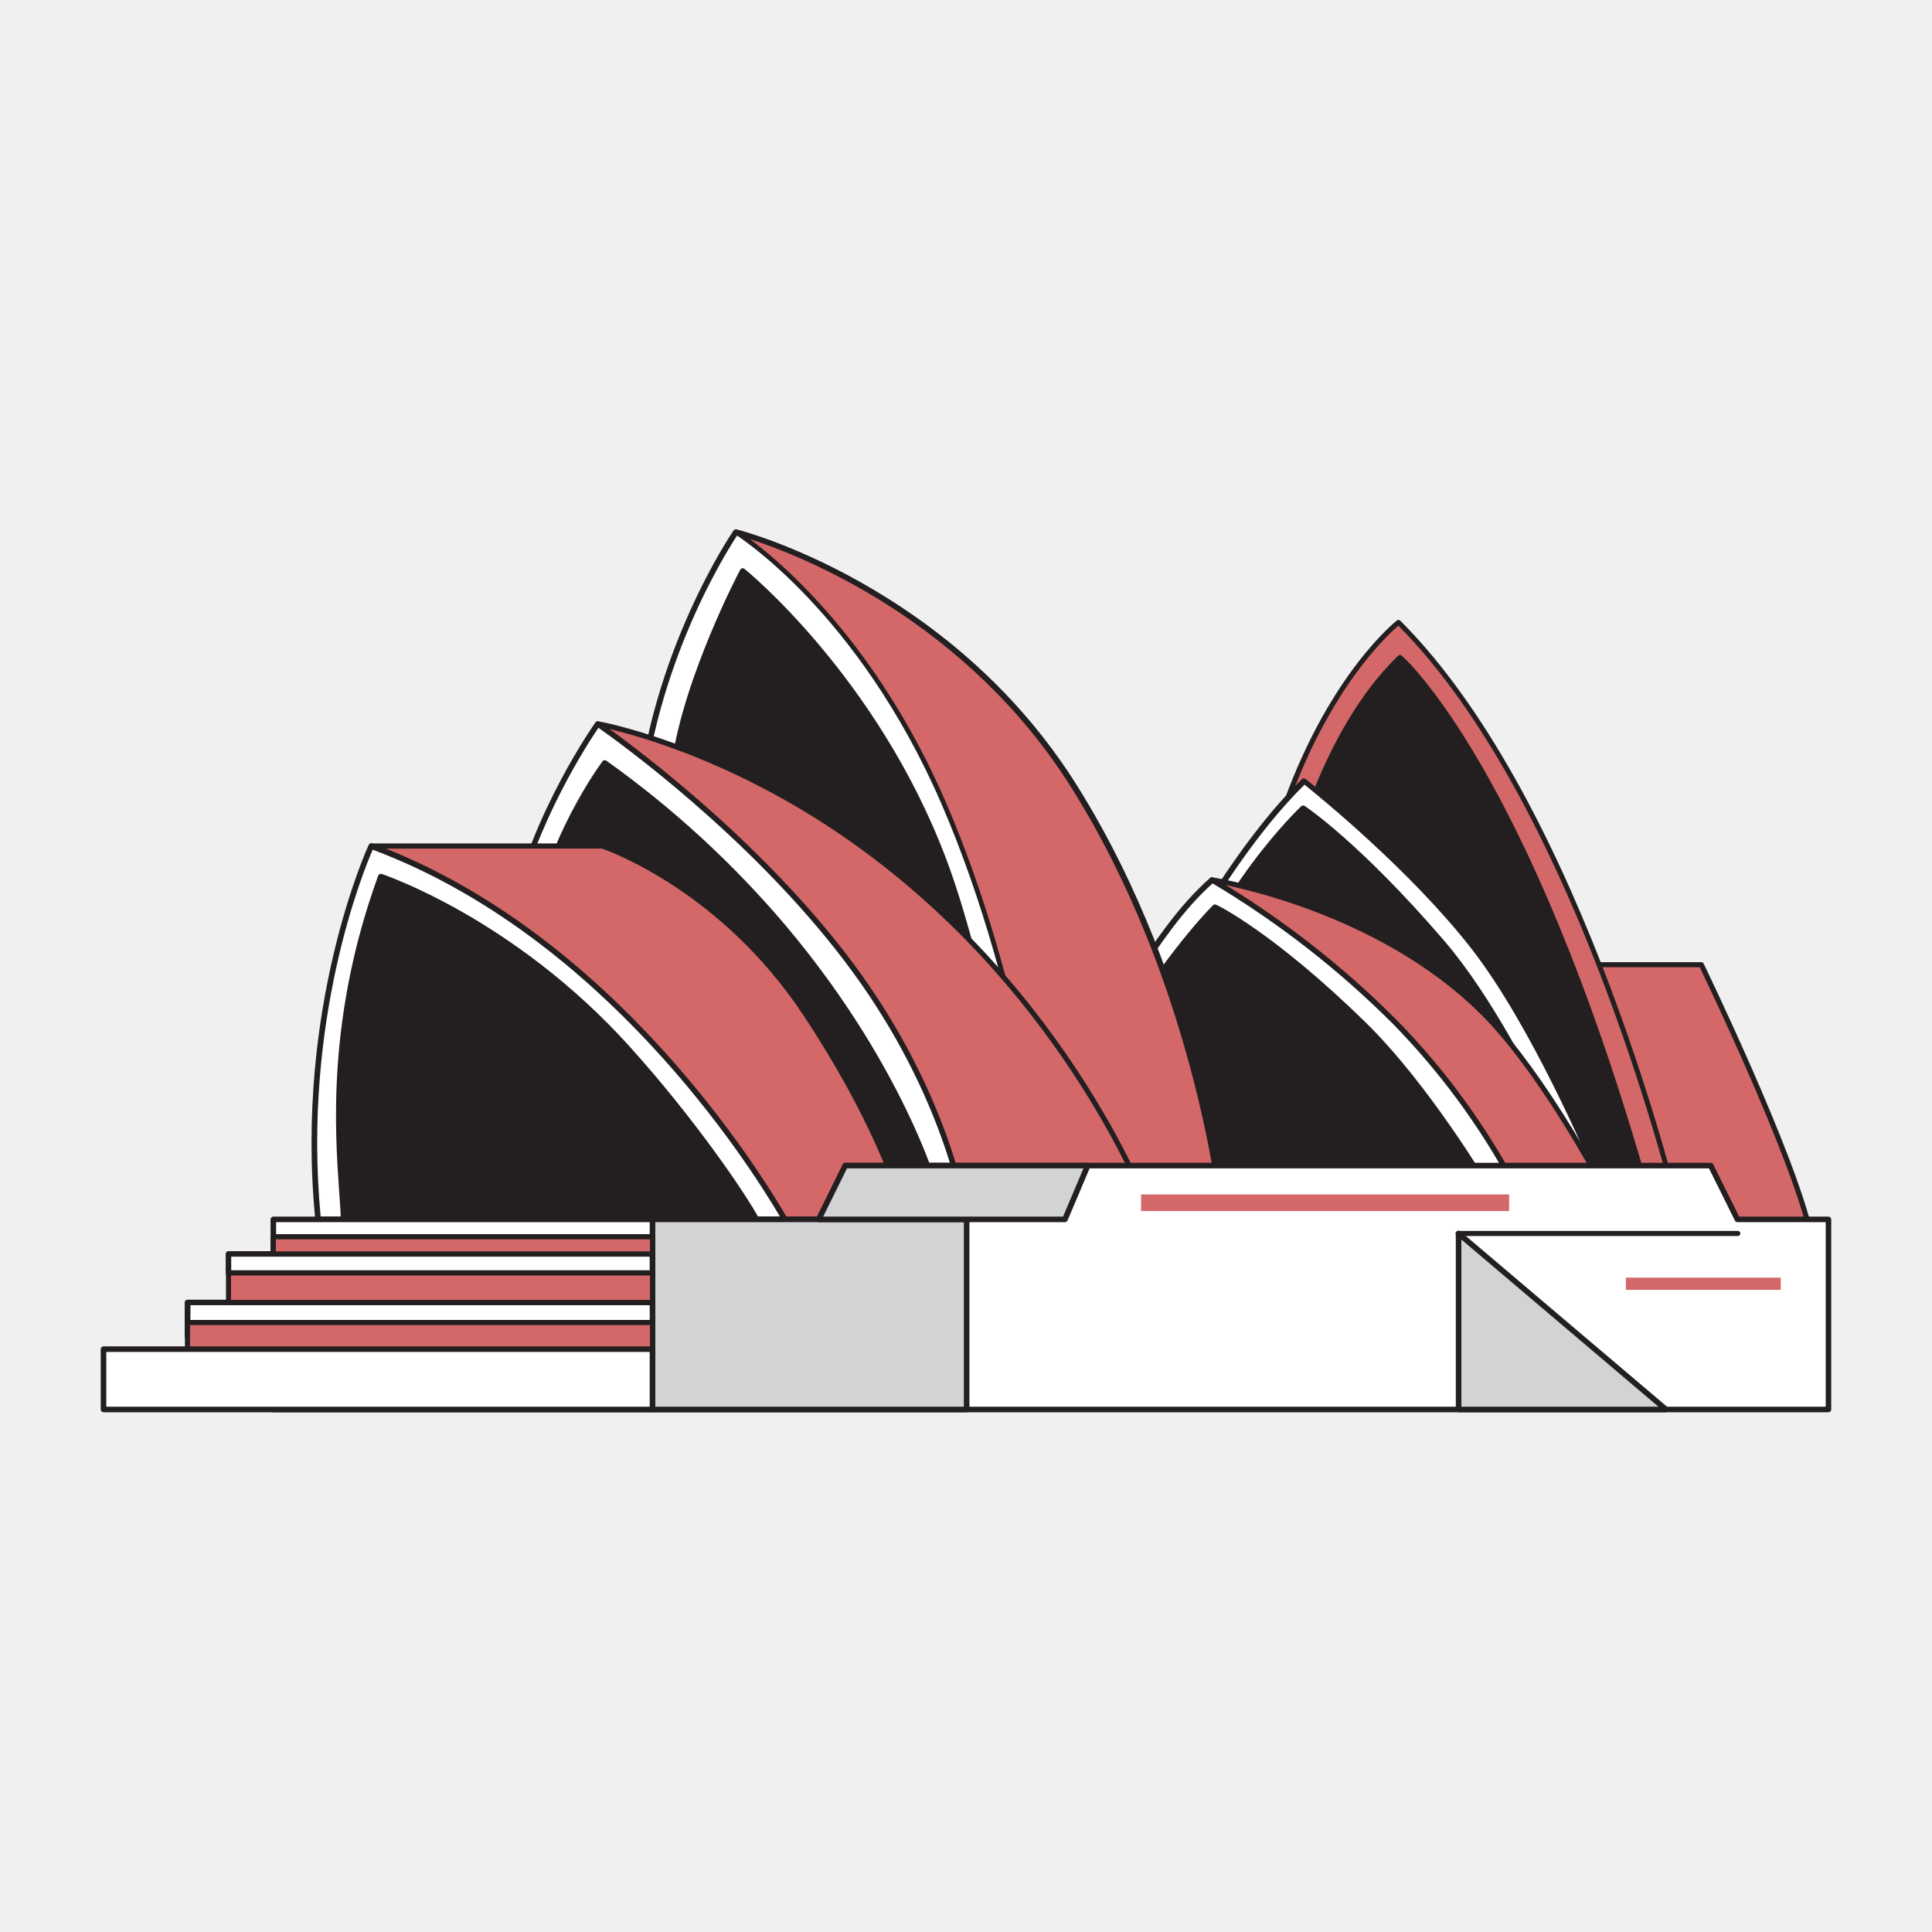
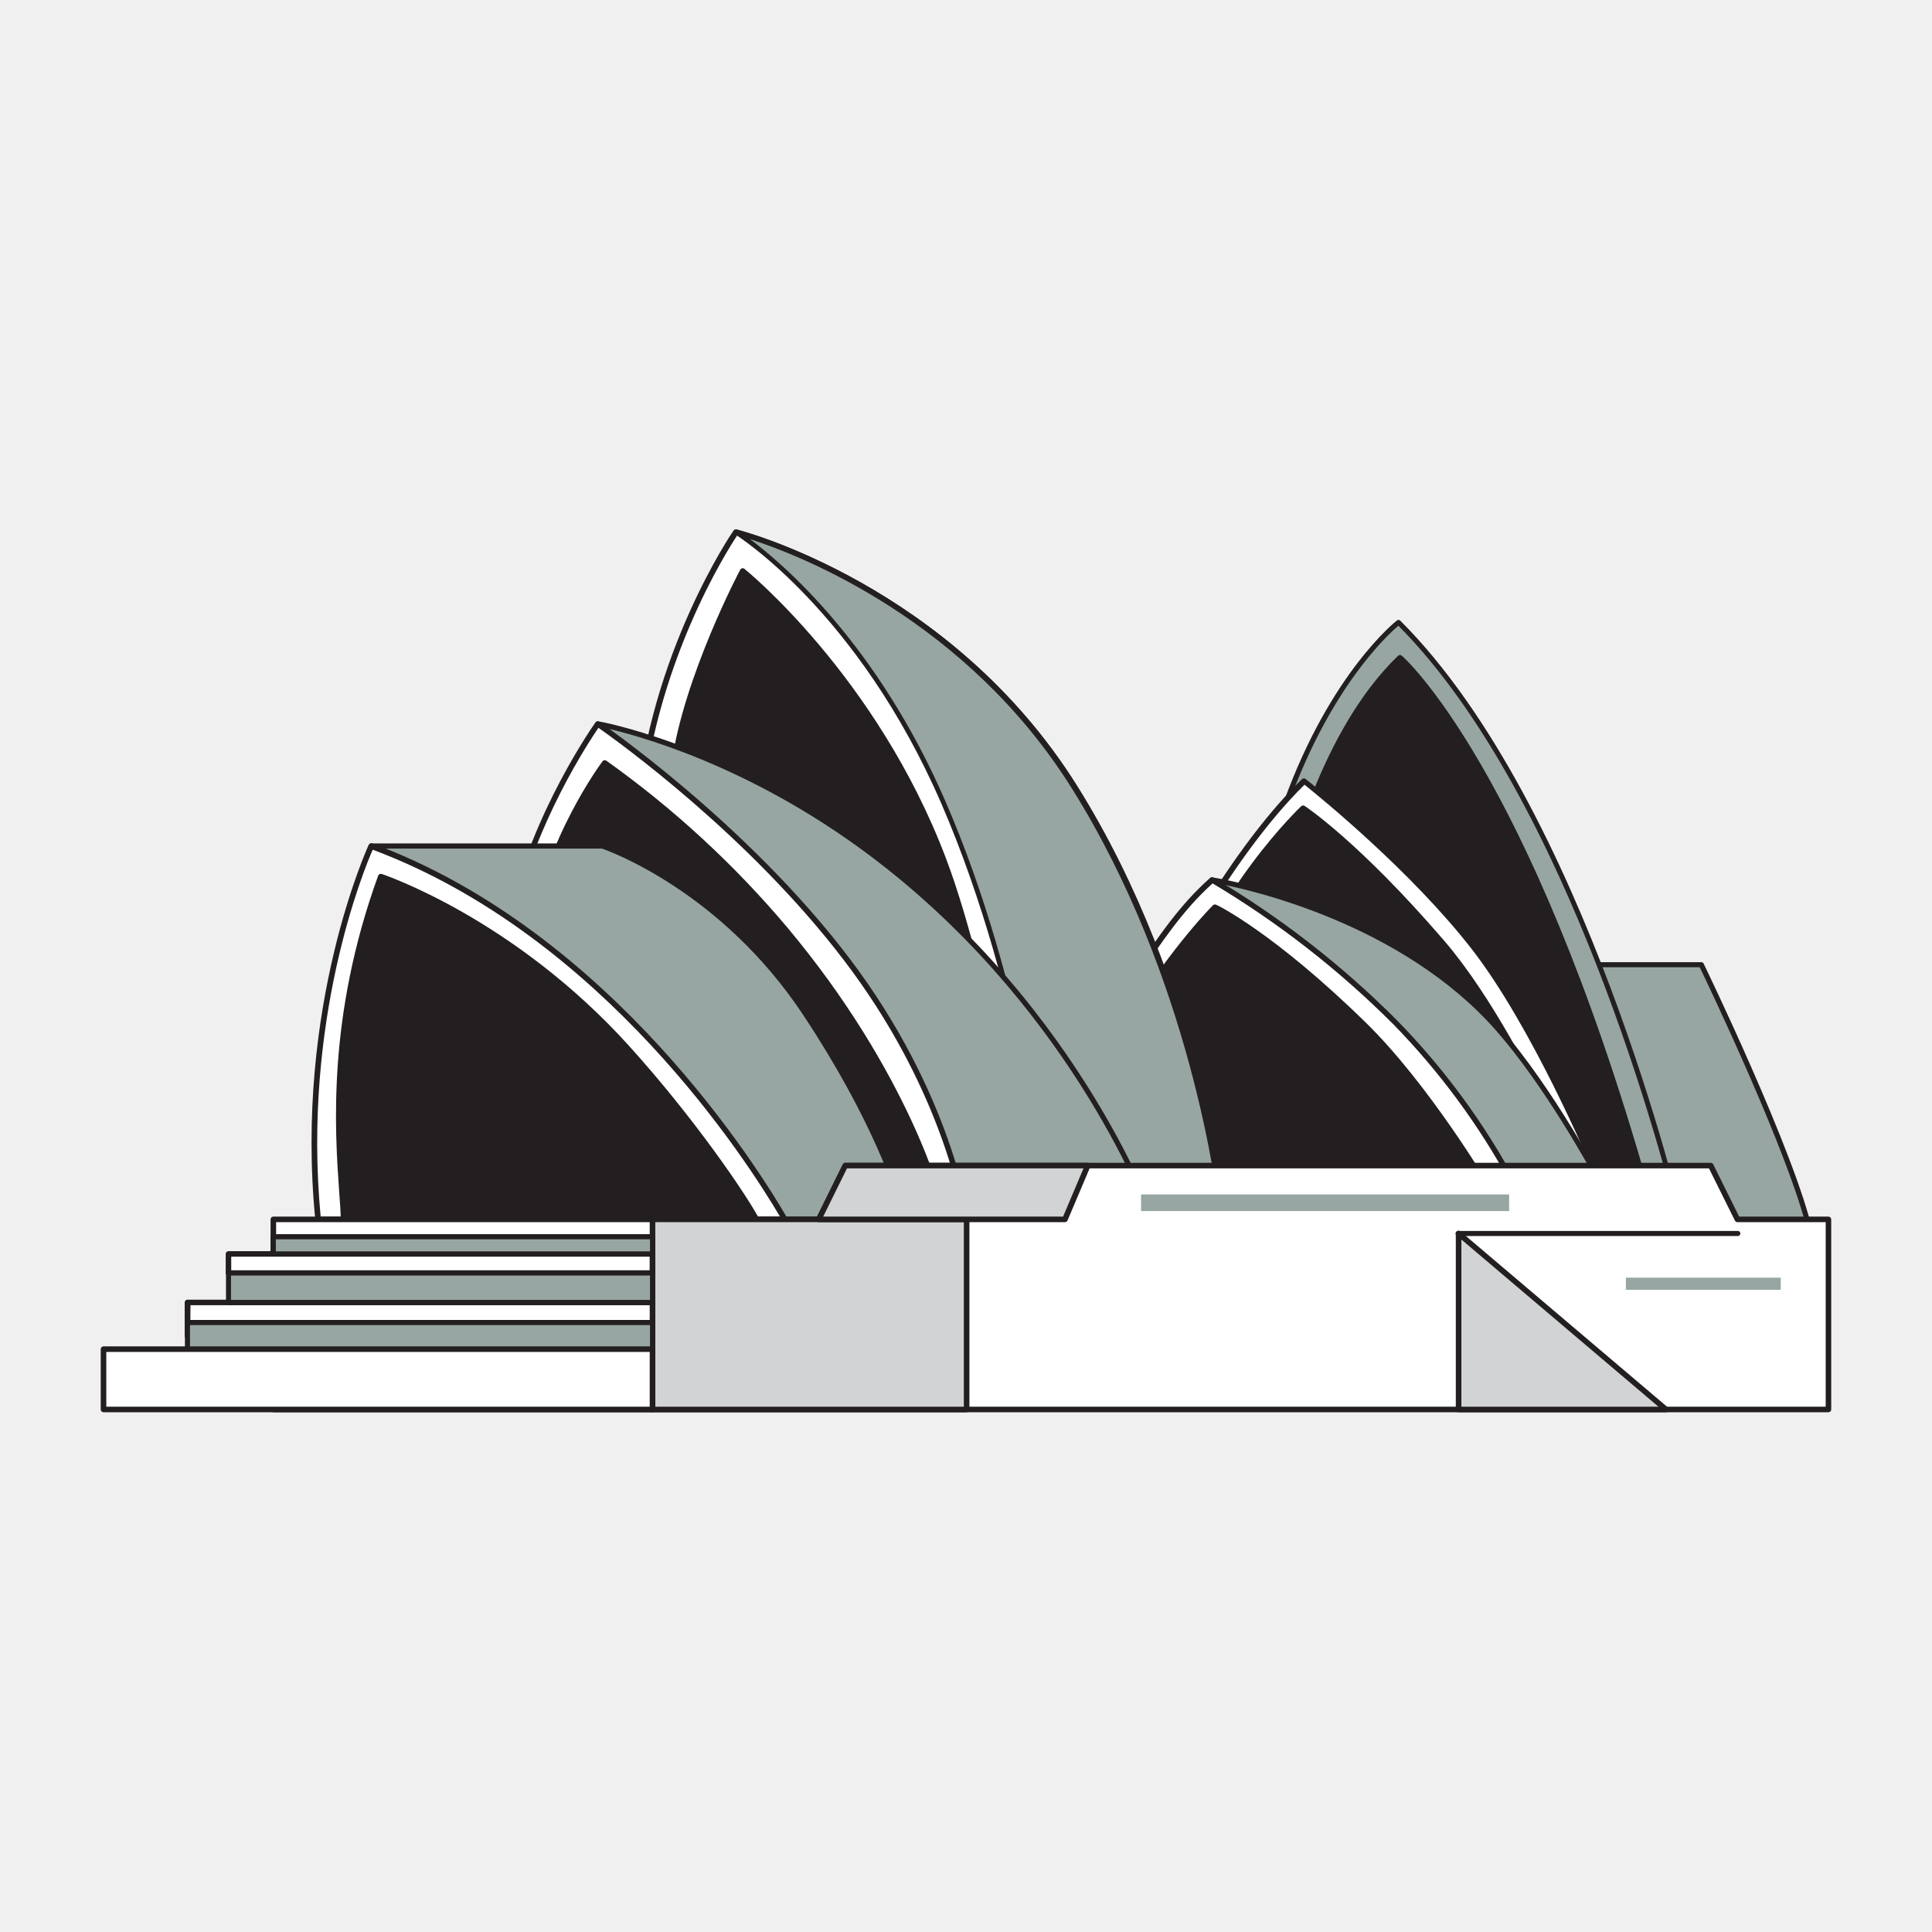
<svg xmlns="http://www.w3.org/2000/svg" width="202" height="202">
  <g fill="none" fill-rule="evenodd">
    <circle opacity=".203" transform="matrix(-1 0 0 1 202 0)" cx="101" cy="101" r="101" />
    <g fill-rule="nonzero">
-       <path d="M163.347 100.866h14.536s9.538 19.67 11.416 28.098h-25.952v-28.098z" fill="#d46868" />
+       <path d="M163.347 100.866h14.536s9.538 19.67 11.416 28.098h-25.952v-28.098z" fill="#97A6A2" />
      <path d="M189.3 129.231h-25.953a.268.268 0 01-.269-.267v-28.098c0-.147.12-.267.269-.267h14.536a.257.257 0 01.24.151c.099.198 9.572 19.763 11.439 28.156a.284.284 0 01-.053.227.269.269 0 01-.21.098zm-25.668-.529h25.335c-1.925-8.079-10.378-25.755-11.253-27.574h-14.099l.017 27.574z" fill="#231F20" />
-       <path d="M164.32 122.477l11.347 5.016s-9.975-43.012-29.459-62.426c0 0-6.807 5.232-11.719 18.804-1.248 3.447-.186 1.278-.268 1.86l-1.324 9.375 31.424 27.371z" fill="#d46868" />
+       <path d="M164.32 122.477l11.347 5.016s-9.975-43.012-29.459-62.426c0 0-6.807 5.232-11.719 18.804-1.248 3.447-.186 1.278-.268 1.86l-1.324 9.375 31.424 27.371z" fill="#97A6A2" />
      <path d="M175.667 127.76a.34.34 0 01-.105 0l-11.37-5.021a.152.152 0 01-.064-.04l-31.424-27.4a.261.261 0 01-.093-.24l1.283-8.887a.333.333 0 01-.14-.046c-.221-.134-.291-.174.484-2.325 4.883-13.485 11.737-18.867 11.807-18.92.1-.089.25-.089.35 0 19.314 19.269 29.435 62.124 29.534 62.554a.261.261 0 01-.087.262.28.28 0 01-.175.064zm-11.2-5.51l10.832 4.784c-1.213-4.94-11.147-43.524-29.09-61.612-1.109.941-7.07 6.394-11.452 18.53-.25.692-.396 1.163-.484 1.407h.07a.33.33 0 01.158.383l-1.324 9.201 31.29 27.308z" fill="#231F20" />
      <path d="M134.775 91.566s3.11-14.659 11.567-22.82c0 0 13.032 11.044 25.632 55.266l-40.961-2.273s.804-22.477 3.762-30.173z" fill="#231F20" />
      <path d="M171.974 124.302l-40.961-2.272a.291.291 0 01-.275-.302c.035-.919.84-22.576 3.774-30.225.146-.663 3.372-14.962 11.667-22.942a.287.287 0 01.391 0c.134.11 13.242 11.584 25.725 55.41a.284.284 0 01-.052.262.28.28 0 01-.269.07zm-40.64-2.836l40.25 2.238c-6.458-22.559-13.003-36.218-17.372-43.716-4.084-7.039-7.094-10.108-7.864-10.84-8.166 8.044-11.258 22.331-11.287 22.477v.046c-2.736 7.097-3.64 27.162-3.728 29.795z" fill="#231F20" />
      <path d="M120.99 104.214s6.86-14.27 15.378-22.552c0 0 10.75 8.405 17.75 17.403 7 8.997 13.417 24.947 13.417 24.947h-45.92l-.624-19.798z" fill="#FFF" />
      <path d="M167.54 124.302h-45.925a.291.291 0 01-.292-.279l-.624-19.803a.342.342 0 010-.133c.07-.14 7-14.41 15.435-22.634a.292.292 0 01.385 0c.105.087 10.862 8.532 17.803 17.437 6.942 8.905 13.417 24.854 13.464 24.994a.29.29 0 01-.274.395l.029.023zm-45.645-.58h45.214c-1.056-2.53-7-16.45-13.218-24.477-6.376-8.196-15.995-15.996-17.5-17.2-8.01 7.9-14.584 21.199-15.103 22.233l.607 19.443z" fill="#231F20" />
      <path d="M136.25 84.504s-9.274 8.719-12.675 20.646c0 0 39.79 14.003 39.433 13.654-.356-.349-5.909-12.91-12.25-20.263-8.966-10.41-14.507-14.037-14.507-14.037z" fill="#231F20" />
      <path d="M163.078 119.054c-.583 0-3.418-.97-19.926-6.731-9.847-3.441-19.676-6.9-19.676-6.9a.285.285 0 01-.181-.354c3.383-11.87 12.658-20.687 12.752-20.774a.292.292 0 01.361-.03c.059.036 5.682 3.738 14.584 14.085 5.051 5.876 9.526 14.874 11.439 18.716.385.779.717 1.447.793 1.546.093.094.105.24.03.349-.024.052-.053.093-.176.093zm-39.147-14.067c12.25 4.32 34.457 12.096 38.5 13.37l-.508-1.012c-1.901-3.825-6.352-12.788-11.357-18.6-7.928-9.213-13.224-13.113-14.274-13.845-1.266 1.22-9.217 9.363-12.361 20.087z" fill="#231F20" />
-       <path d="M126.743 92.002s18.748 2.854 29.924 15.619c5.706 6.521 10.874 16.39 10.874 16.39H144.68l-17.938-32.009z" fill="#d46868" />
+       <path d="M126.743 92.002s18.748 2.854 29.924 15.619c5.706 6.521 10.874 16.39 10.874 16.39H144.68l-17.938-32.009z" fill="#97A6A2" />
      <path d="M167.54 124.28h-22.86a.269.269 0 01-.233-.135l-17.938-32.009a.29.29 0 010-.285.28.28 0 01.263-.11c.186 0 18.975 3.017 30.082 15.694 5.664 6.469 10.862 16.344 10.914 16.443a.26.26 0 010 .262.257.257 0 01-.227.14zm-22.702-.53h22.26c-1.021-1.889-5.647-10.259-10.635-15.955-9.916-11.329-26.051-14.84-29.213-15.432l17.588 31.387z" fill="#231F20" />
      <path d="M116.593 105.168c4.083-6.01 6.416-9.818 10.15-13.166a95.807 95.807 0 0119.098 14.846 73.494 73.494 0 0112.57 17.164h-51.035s5.436-13.3 9.216-18.844z" fill="#FFF" />
      <path d="M158.412 124.302h-51.036a.287.287 0 01-.24-.127.272.272 0 01-.028-.268c.052-.133 5.489-13.398 9.245-18.902.63-.924 1.214-1.796 1.75-2.621 3.022-4.494 5.21-7.743 8.424-10.597a.28.28 0 01.332-.035 96.653 96.653 0 0119.163 14.886 74.674 74.674 0 0112.629 17.246.307.307 0 010 .285.28.28 0 01-.24.133zm-50.599-.58h50.12a74.77 74.77 0 00-12.296-16.671 97.066 97.066 0 00-18.854-14.688c-3.074 2.772-5.22 5.958-8.166 10.346l-1.78 2.621c-3.36 4.918-8.085 16.136-9.024 18.391z" fill="#231F20" />
      <path d="M109.237 124.012s3.96-9.742 8.884-17.496c5.01-7.887 8.884-11.66 8.884-11.66s5.874 2.779 15.58 12.282c6.633 6.493 12.793 16.856 12.793 16.856l-46.141.018z" fill="#231F20" />
      <path d="M155.378 124.302h-46.141a.298.298 0 01-.245-.127.272.272 0 010-.268c.035-.099 4.025-9.881 8.907-17.548 4.97-7.823 8.89-11.671 8.925-11.712a.304.304 0 01.333-.052c.058 0 6.031 2.906 15.656 12.334 6.586 6.446 12.775 16.856 12.834 16.938a.29.29 0 010 .29.28.28 0 01-.269.145zm-45.704-.58h45.185c-1.248-2.041-6.72-10.742-12.477-16.375-8.61-8.434-14.251-11.578-15.319-12.136-.752.767-4.305 4.545-8.697 11.462-4.293 6.76-7.893 15.17-8.692 17.048z" fill="#231F20" />
      <path d="M127.833 127.493h-59.61s-2.841-25.574-1.435-42.43c1.405-16.857 10.15-29.4 10.15-29.4s22.108 5.417 35.402 26.69c13.294 21.274 15.493 45.14 15.493 45.14z" fill="#FFF" />
      <path d="M127.833 127.784h-59.61a.285.285 0 01-.286-.256c0-.255-2.83-25.819-1.441-42.518 1.388-16.7 10.115-29.429 10.202-29.54a.275.275 0 01.31-.115c.221.052 22.376 5.69 35.583 26.818 13.207 21.129 15.528 45.059 15.552 45.297a.278.278 0 01-.076.221.275.275 0 01-.234.093zm-59.365-.581h59.062c-.327-2.906-3.144-25.058-15.435-44.722-12.413-19.867-32.813-25.906-35.012-26.51-1.026 1.546-8.685 13.549-9.992 29.062-1.324 15.77 1.102 39.438 1.394 42.17h-.017z" fill="#231F20" />
-       <path d="M127.833 127.493H109.75s-2.205-23.08-11.083-43.558c-8.879-20.478-21.712-28.301-21.712-28.301s22.108 5.417 35.403 26.69c13.294 21.274 15.475 45.17 15.475 45.17z" fill="#d46868" />
+       <path d="M127.833 127.493H109.75s-2.205-23.08-11.083-43.558c-8.879-20.478-21.712-28.301-21.712-28.301s22.108 5.417 35.403 26.69c13.294 21.274 15.475 45.17 15.475 45.17z" fill="#97A6A2" />
      <path d="M127.833 127.76H109.75a.268.268 0 01-.263-.237c0-.233-2.304-23.28-11.054-43.478S76.955 55.935 76.85 55.86a.267.267 0 01-.105-.325.263.263 0 01.31-.157c.22.052 22.364 5.684 35.582 26.807 13.219 21.123 15.529 45.047 15.552 45.285a.267.267 0 01-.268.29h-.088zm-17.89-.528h17.599c-.31-2.79-3.11-25.035-15.447-44.756-11.048-17.682-28.42-24.413-33.682-26.11 3.553 2.65 13.353 11.044 20.464 27.476 8.318 19.158 10.82 40.873 11.083 43.39h-.017z" fill="#231F20" />
      <path d="M107.376 127.493s-3.769-24.482-8.71-37.618c-7.256-19.181-21-30.19-21-30.19s-5.833 11.009-7.145 20.088c-.852 5.998-1.552 35.81.058 47.453l36.797.267z" fill="#231F20" />
      <path d="M107.376 127.784l-36.797-.267a.291.291 0 01-.286-.25c-1.616-11.66-.886-41.716-.064-47.535 1.29-9.038 7.111-20.082 7.17-20.17a.286.286 0 01.198-.144.269.269 0 01.239.058c.14.11 13.883 11.264 21.087 30.312 4.912 12.997 8.704 37.415 8.75 37.659a.29.29 0 01-.07.238.287.287 0 01-.227.1zm-36.54-.849l36.201.268c-.478-3-4.083-25.104-8.662-37.2a77.451 77.451 0 00-20.627-29.836c-.962 1.866-5.792 11.573-6.936 19.658-.822 5.749-1.54 35.323.024 47.11z" fill="#231F20" />
-       <path d="M62.5 75.704s12.21 2.11 26.127 11.788c23.655 16.45 31.874 40.002 31.874 40.002H58.627s2.123-44.966 3.873-51.79z" fill="#d46868" />
+       <path d="M62.5 75.704s12.21 2.11 26.127 11.788c23.655 16.45 31.874 40.002 31.874 40.002H58.627s2.123-44.966 3.873-51.79z" fill="#97A6A2" />
      <path d="M120.518 127.76H58.627a.275.275 0 01-.21-.104.293.293 0 01-.076-.197c.087-1.837 2.17-45.07 3.902-51.842a.274.274 0 01.31-.198c.122 0 12.425 2.227 26.25 11.835 23.455 16.31 31.885 39.89 31.972 40.106a.272.272 0 01-.257.354v.047zm-61.611-.534h61.25c-1.167-3-9.917-24.412-31.64-39.525-12.641-8.788-23.987-11.334-25.778-11.695-1.656 7.179-3.651 47.46-3.832 51.22z" fill="#231F20" />
      <path d="M101.064 127.493s-1.61-12.845-12.489-27.167C77.695 86.004 62.5 75.704 62.5 75.704s-6.516 9.102-8.937 19.943c-2.42 10.84-.583 31.846-.583 31.846h48.084z" fill="#FFF" />
      <path d="M101.064 127.784H52.986a.297.297 0 01-.292-.267c0-.21-1.79-21.175.584-31.934 2.374-10.76 8.913-19.954 8.977-20.047a.292.292 0 01.402-.07C62.81 75.57 78 85.963 88.78 100.152c10.78 14.188 12.53 27.179 12.548 27.318a.296.296 0 01-.07.227.292.292 0 01-.193.087zm-47.833-.581h47.471c-.344-2.087-2.63-13.869-12.384-26.697-9.98-13.148-23.77-23.017-25.748-24.412-1.02 1.5-6.557 9.88-8.75 19.6-2.182 10.032-.764 29.056-.566 31.509h-.023z" fill="#231F20" />
      <path d="M98.264 125.756S95.05 112.596 82.06 97.1a101.135 101.135 0 00-18.818-17.327s-6.026 7.91-7.537 17.949c-1.236 8.236-1.505 23-1.563 28.034h44.123z" fill="#231F20" />
      <path d="M98.264 126.046H54.141a.298.298 0 01-.292-.296c.064-5.737.35-19.96 1.57-28.075 1.504-9.991 7.53-18.018 7.583-18.082a.287.287 0 01.39-.064A102.527 102.527 0 0182.27 96.914c12.886 15.368 16.234 28.638 16.263 28.772a.278.278 0 01-.052.25.286.286 0 01-.216.11zm-43.826-.581H97.88c-.624-2.215-4.433-14.328-16.041-28.18A103.032 103.032 0 0063.31 80.169c-.974 1.36-5.974 8.678-7.315 17.595-1.196 7.94-1.488 21.796-1.558 27.702z" fill="#231F20" />
-       <path d="M94.752 127.493c-.583-2.284-3.015-10.148-10.5-21.477-8.965-13.549-21.256-17.565-21.256-17.565h-24.18v.907l16.52 38.135h39.416z" fill="#d46868" />
+       <path d="M94.752 127.493c-.583-2.284-3.015-10.148-10.5-21.477-8.965-13.549-21.256-17.565-21.256-17.565h-24.18v.907l16.52 38.135h39.416z" fill="#97A6A2" />
      <path d="M94.752 127.761H55.337a.263.263 0 01-.245-.163L38.583 89.462a.33.33 0 010-.104v-.907c0-.145.117-.264.263-.267h24.173a.234.234 0 01.088 0c.122.04 12.477 4.196 21.39 17.67 7.543 11.404 9.975 19.378 10.541 21.558a.25.25 0 01-.046.227.275.275 0 01-.24.122zm-39.252-.535h38.89c-.7-2.552-3.225-10.247-10.383-21.064-8.551-12.933-20.3-17.176-21.07-17.438H39.085v.581L55.5 127.226z" fill="#231F20" />
      <path d="M82.06 127.493c-3.267-5.65-18.393-29.852-43.243-39.042 0 0-7.77 16.571-5.56 39.043H82.06z" fill="#FFF" />
      <path d="M82.06 127.784H33.256a.297.297 0 01-.291-.261c-2.194-22.291 5.512-39.026 5.588-39.194a.292.292 0 01.368-.151c25.135 9.3 40.553 34.294 43.388 39.17a.29.29 0 01-.25.436zm-48.534-.581h48.026c-3.384-5.743-18.445-29.324-42.584-38.363-.927 2.11-7.385 17.827-5.442 38.363z" fill="#231F20" />
      <path d="M79.084 127.493c-1.499-2.801-7-10.712-13.492-17.92-12.198-13.496-25.778-17.92-25.778-17.92-6.306 17.334-4.037 30.528-3.914 35.84h43.184z" fill="#231F20" />
      <path d="M79.084 127.784H35.918a.286.286 0 01-.292-.285c0-.808-.088-1.819-.17-2.981-.443-6.394-1.26-18.234 4.084-32.963a.298.298 0 01.362-.18c.14.046 13.795 4.603 25.905 18.018 6.767 7.487 12.157 15.404 13.534 17.973a.29.29 0 01-.257.43v-.012zm-42.904-.581h42.408c-1.674-2.906-6.819-10.358-13.212-17.438-11.084-12.247-23.427-17.036-25.387-17.74-5.209 14.485-4.404 26.157-3.966 32.452.07 1.04.134 1.959.157 2.726z" fill="#231F20" />
      <path fill="#FFF" d="M181.657 127.493l-2.794-5.626H88.377l-2.777 5.626H28.58v19.873h162.597v-19.873z" />
      <path d="M191.178 147.657H28.579a.291.291 0 01-.291-.29v-19.873c0-.161.13-.291.291-.291h56.84l2.695-5.464c.05-.1.151-.163.263-.163h90.486a.298.298 0 01.263.163l2.712 5.464h9.334c.16 0 .291.13.291.29v19.873a.291.291 0 01-.285.291zm-162.307-.581h162.015v-19.292h-9.228a.298.298 0 01-.263-.163l-2.713-5.463H88.559l-2.696 5.463a.298.298 0 01-.262.163H28.87v19.292z" fill="#231F20" />
      <path fill="#D1D3D4" d="M68.222 127.493h32.842v19.867H68.222z" />
      <path d="M101.064 147.657H68.223a.291.291 0 01-.292-.29v-19.873a.297.297 0 01.291-.291h32.842c.161 0 .292.13.292.29v19.873c0 .16-.13.291-.292.291zm-32.55-.581h32.259v-19.292H68.514v19.292z" fill="#231F20" />
      <path fill="#D1D3D4" d="M152.502 128.964l21.689 18.402h-21.689z" />
      <path d="M174.19 147.657h-21.688a.291.291 0 01-.291-.29v-18.403c0-.113.066-.215.169-.261a.298.298 0 01.31.04l21.688 18.403a.29.29 0 01-.187.511zm-21.396-.581h20.603l-20.603-17.478v17.478z" fill="#231F20" />
      <path fill="#FFF" d="M23.883 131.103h44.339v2H23.883z" />
      <path d="M68.222 133.393H23.89a.297.297 0 01-.291-.29v-2c0-.16.13-.29.291-.29h44.333c.162 0 .292.13.292.29v2a.29.29 0 01-.291.29zm-44.047-.581h43.75v-1.418h-43.75v1.418z" fill="#231F20" />
      <path fill="#FFF" d="M19.602 136.177h48.627v3.522H19.602z" />
      <path d="M68.222 139.985h-48.62a.291.291 0 01-.292-.291v-3.517c0-.16.13-.29.292-.29h48.62c.162 0 .292.13.292.29v3.517c0 .16-.13.29-.291.29zm-48.329-.582h48.038v-2.935H19.917l-.024 2.935z" fill="#231F20" />
-       <path fill="#d46868" d="M19.602 138.276h48.627v4.388H19.602z" />
+       <path fill="#97A6A2" d="M19.602 138.276h48.627v4.388H19.602z" />
      <path d="M68.222 142.926h-48.62a.263.263 0 01-.269-.262v-4.388c0-.148.12-.268.269-.268h48.62c.149 0 .269.12.269.268v4.388a.261.261 0 01-.269.262zm-48.358-.53H67.96v-3.853H19.864v3.854z" fill="#231F20" />
-       <path fill="#d46868" d="M23.883 133.103h44.339v3.075H23.883z" />
+       <path fill="#97A6A2" d="M23.883 133.103h44.339v3.075H23.883z" />
      <path d="M68.222 136.439H23.89a.262.262 0 01-.262-.262v-3.074a.261.261 0 01.262-.268h44.334a.263.263 0 01.268.268v3.074a.261.261 0 01-.269.262zm-44.07-.529H67.96v-2.546H24.152v2.546z" fill="#231F20" />
-       <path fill="#d46868" d="M28.579 129.307h39.649v1.796H28.579z" />
+       <path fill="#97A6A2" d="M28.579 129.307h39.649v1.796H28.579z" />
      <path d="M68.222 131.37H28.556a.268.268 0 01-.268-.267v-1.796a.267.267 0 01.268-.267h39.666a.269.269 0 01.269.267v1.796c0 .148-.12.267-.268.267zm-39.38-.534H67.96v-1.262H28.842v1.262z" fill="#231F20" />
      <path fill="#D1D3D4" d="M85.6 127.493h25.76l2.38-5.626H88.377z" />
      <path d="M111.36 127.784H85.6a.304.304 0 01-.25-.14.278.278 0 010-.278l2.776-5.627c.049-.1.15-.163.262-.163h25.364c.099 0 .191.05.245.134a.284.284 0 010 .273l-2.38 5.62a.292.292 0 01-.257.181zm-25.293-.581h25.083l2.135-5.045H88.558l-2.491 5.045z" fill="#231F20" />
-       <path fill="#d46868" d="M119.305 124.884h38.483v1.738h-38.483zM169.997 133.585h16.188v1.273h-16.188z" />
+       <path fill="#97A6A2" d="M119.305 124.884h38.483v1.738h-38.483zM169.997 133.585h16.188v1.273h-16.188z" />
      <path fill="#FFF" d="M10.823 141.06h57.406v6.307H10.823z" />
      <path d="M68.222 147.657h-57.4a.291.291 0 01-.291-.29v-6.307c0-.16.13-.29.291-.29h57.4c.162 0 .292.13.292.29v6.306c0 .16-.13.291-.291.291zm-57.108-.581h56.817v-5.726H11.114v5.726zM181.657 129.231h-29.166a.267.267 0 110-.529h29.167a.267.267 0 110 .529z" fill="#231F20" />
    </g>
  </g>
</svg>
